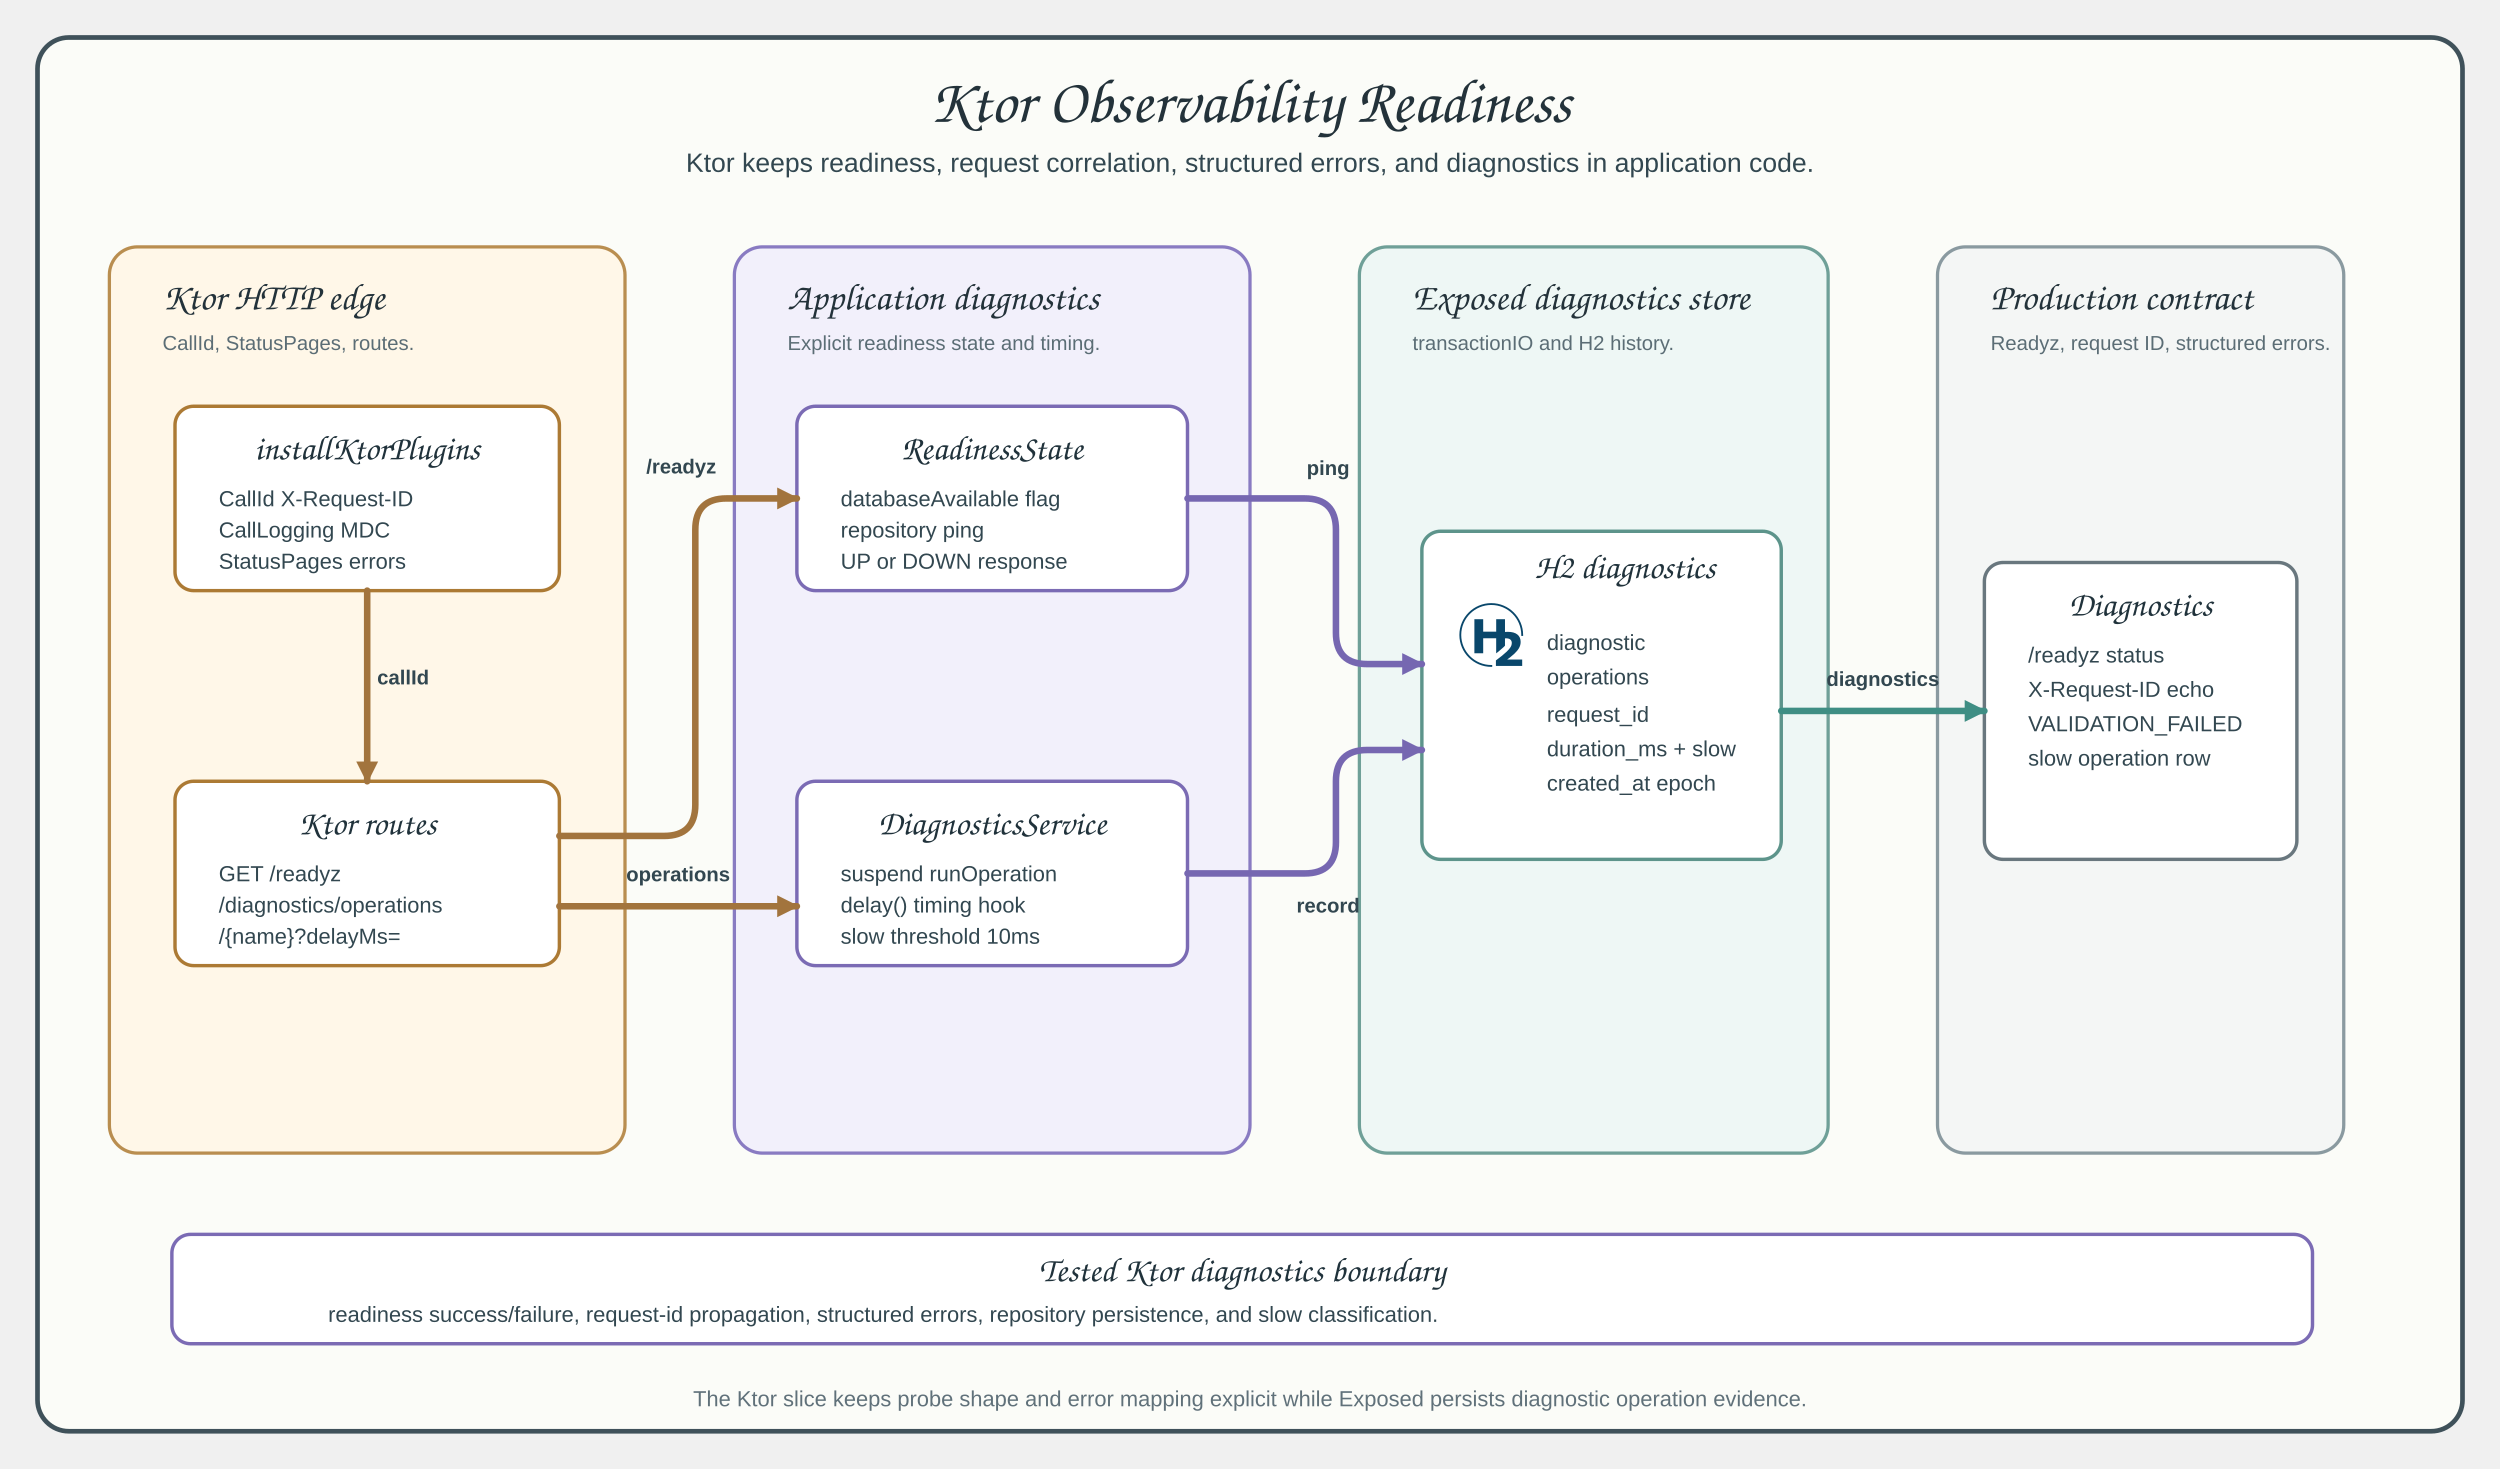
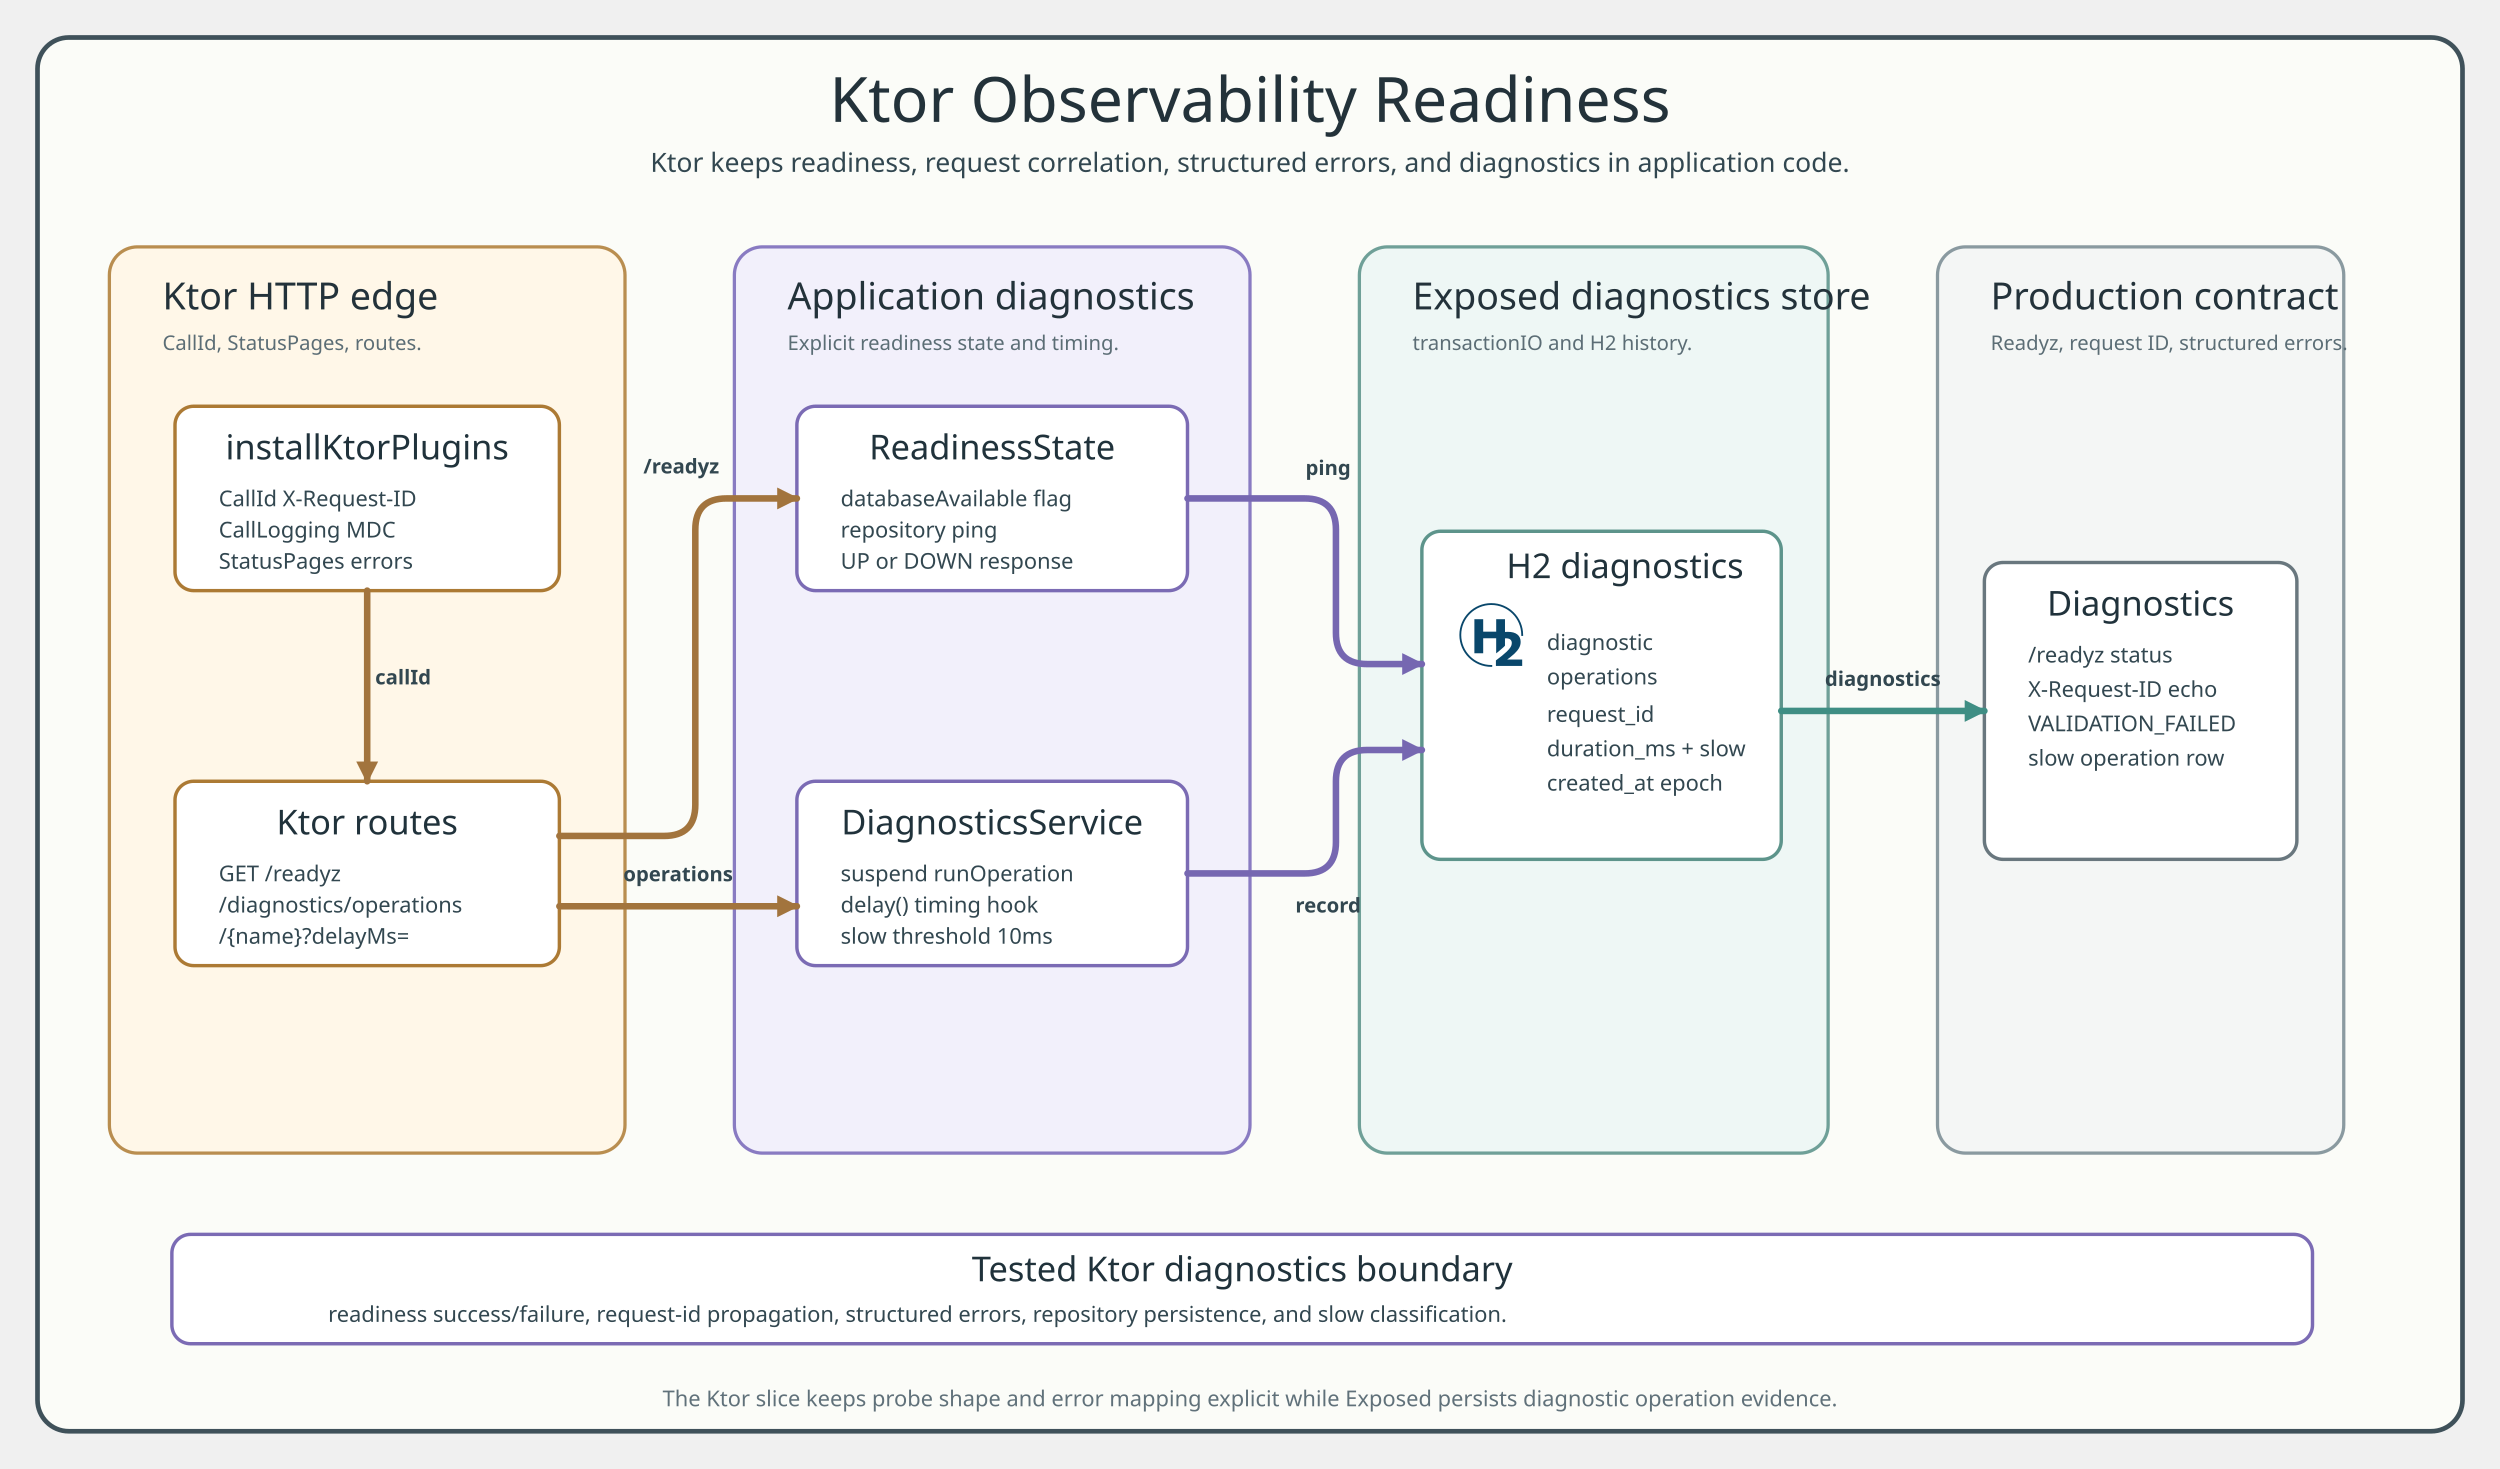
<svg xmlns="http://www.w3.org/2000/svg" width="1600" height="940" viewBox="0 0 1600 940" role="img" aria-labelledby="title desc">
  <defs>
    <style>
      text { letter-spacing: 0; }
-       .title { font-family: "Architects Daughter", "Comic Sans MS", cursive; font-size: 40px; fill: #23323a; }
-       .subtitle, .laneNote, .cardText, .label, .footer { font-family: "Comic Mono", "Comic Sans MS", Arial, sans-serif; fill: #324750; }
+       .title { font-family: "Architects Daughter"; font-size: 40px; fill: #23323a; }
+       .subtitle, .laneNote, .cardText, .label, .footer { font-family: "Comic Mono"; fill: #324750; }
      .subtitle { font-size: 17px; }
-       .laneTitle { font-family: "Architects Daughter", "Comic Sans MS", cursive; font-size: 24px; fill: #23323a; }
+       .laneTitle { font-family: "Architects Daughter"; font-size: 24px; fill: #23323a; }
      .laneNote { font-size: 13px; fill: #5b6d75; }
-       .cardTitle { font-family: "Architects Daughter", "Comic Sans MS", cursive; font-size: 22px; fill: #20323b; }
+       .cardTitle { font-family: "Architects Daughter"; font-size: 22px; fill: #20323b; }
      .cardText { font-size: 14px; }
      .label { font-size: 13px; font-weight: 700; }
      .footer { font-size: 14px; fill: #60717a; }
      .canvas { fill: #fbfcf8; stroke: #3f515a; stroke-width: 3; }
      .lane { stroke-width: 2.1; }
      .laneHttp { fill: #fff7e8; stroke: #b98e50; }
      .laneKtor { fill: #f2f0fb; stroke: #897bc2; }
      .laneStore { fill: #eef7f5; stroke: #6fa098; }
      .laneContract { fill: #f4f6f5; stroke: #8a9aa0; }
      .card { fill: #ffffff; stroke-width: 2.2; }
      .httpCard { stroke: #ac7a34; }
      .ktorCard { stroke: #7b6bb4; }
      .storeCard { stroke: #5d948b; }
      .contractCard { stroke: #69777e; }
      .flowHttp { fill: none; stroke: #a2743d; stroke-width: 4.2; stroke-linecap: round; stroke-linejoin: round; marker-end: url(#arrowHttp); }
      .flowKtor { fill: none; stroke: #7667b1; stroke-width: 4.2; stroke-linecap: round; stroke-linejoin: round; marker-end: url(#arrowKtor); }
      .flowStore { fill: none; stroke: #3f8e84; stroke-width: 4.2; stroke-linecap: round; stroke-linejoin: round; marker-end: url(#arrowStore); }
      .flowContract { fill: none; stroke: #69777e; stroke-width: 4.2; stroke-linecap: round; stroke-linejoin: round; marker-end: url(#arrowContract); }
    </style>
    <marker id="arrowHttp" markerUnits="userSpaceOnUse" markerWidth="14" markerHeight="14" viewBox="0 0 10 10" refX="9" refY="5" orient="auto">
      <path d="M 0 0 L 10 5 L 0 10 Z" fill="#a2743d" stroke="#a2743d" stroke-width="0" stroke-dasharray="none" style="stroke-dasharray:none!important" />
    </marker>
    <marker id="arrowKtor" markerUnits="userSpaceOnUse" markerWidth="14" markerHeight="14" viewBox="0 0 10 10" refX="9" refY="5" orient="auto">
      <path d="M 0 0 L 10 5 L 0 10 Z" fill="#7667b1" stroke="#7667b1" stroke-width="0" stroke-dasharray="none" style="stroke-dasharray:none!important" />
    </marker>
    <marker id="arrowStore" markerUnits="userSpaceOnUse" markerWidth="14" markerHeight="14" viewBox="0 0 10 10" refX="9" refY="5" orient="auto">
      <path d="M 0 0 L 10 5 L 0 10 Z" fill="#3f8e84" stroke="#3f8e84" stroke-width="0" stroke-dasharray="none" style="stroke-dasharray:none!important" />
    </marker>
    <marker id="arrowContract" markerUnits="userSpaceOnUse" markerWidth="14" markerHeight="14" viewBox="0 0 10 10" refX="9" refY="5" orient="auto">
      <path d="M 0 0 L 10 5 L 0 10 Z" fill="#69777e" stroke="#69777e" stroke-width="0" stroke-dasharray="none" style="stroke-dasharray:none!important" />
    </marker>
  </defs>
  <rect x="24" y="24" width="1552" height="892" rx="20" class="canvas" />
  <text x="800" y="78" text-anchor="middle" class="title">Ktor Observability Readiness</text>
  <text x="800" y="110" text-anchor="middle" class="subtitle">Ktor keeps readiness, request correlation, structured errors, and diagnostics in application code.</text>
  <rect x="70" y="158" width="330" height="580" rx="18" class="lane laneHttp" />
  <text x="104" y="198" class="laneTitle">Ktor HTTP edge</text>
  <text x="104" y="224" class="laneNote">CallId, StatusPages, routes.</text>
  <rect x="470" y="158" width="330" height="580" rx="18" class="lane laneKtor" />
  <text x="504" y="198" class="laneTitle">Application diagnostics</text>
  <text x="504" y="224" class="laneNote">Explicit readiness state and timing.</text>
  <rect x="870" y="158" width="300" height="580" rx="18" class="lane laneStore" />
  <text x="904" y="198" class="laneTitle">Exposed diagnostics store</text>
  <text x="904" y="224" class="laneNote">transactionIO and H2 history.</text>
  <rect x="1240" y="158" width="260" height="580" rx="18" class="lane laneContract" />
  <text x="1274" y="198" class="laneTitle">Production contract</text>
  <text x="1274" y="224" class="laneNote">Readyz, request ID, structured errors.</text>
  <rect id="plugins" x="112" y="260" width="246" height="118" rx="12" class="card httpCard" />
  <text x="235" y="294" text-anchor="middle" class="cardTitle">installKtorPlugins</text>
  <text x="140" y="324" class="cardText">CallId X-Request-ID</text>
  <text x="140" y="344" class="cardText">CallLogging MDC</text>
  <text x="140" y="364" class="cardText">StatusPages errors</text>
  <rect id="routes" x="112" y="500" width="246" height="118" rx="12" class="card httpCard" />
  <text x="235" y="534" text-anchor="middle" class="cardTitle">Ktor routes</text>
  <text x="140" y="564" class="cardText">GET /readyz</text>
  <text x="140" y="584" class="cardText">/diagnostics/operations</text>
  <text x="140" y="604" class="cardText">/{name}?delayMs=</text>
  <rect id="readiness" x="510" y="260" width="250" height="118" rx="12" class="card ktorCard" />
  <text x="635" y="294" text-anchor="middle" class="cardTitle">ReadinessState</text>
  <text x="538" y="324" class="cardText">databaseAvailable flag</text>
  <text x="538" y="344" class="cardText">repository ping</text>
  <text x="538" y="364" class="cardText">UP or DOWN response</text>
  <rect id="service" x="510" y="500" width="250" height="118" rx="12" class="card ktorCard" />
  <text x="635" y="534" text-anchor="middle" class="cardTitle">DiagnosticsService</text>
  <text x="538" y="564" class="cardText">suspend runOperation</text>
  <text x="538" y="584" class="cardText">delay() timing hook</text>
  <text x="538" y="604" class="cardText">slow threshold 10ms</text>
  <rect id="store" x="910" y="340" width="230" height="210" rx="12" class="card storeCard" />
  <g data-bluetape4k-icon="h2" transform="translate(934 386) scale(1.7)">
    <path fill="#09476B" d="M17.17 13.27c.14-.015.28-.023.416-.023.7 0 1.228.159 1.599.469.37.314.555.756.555 1.334a2.861 2.861 0 0 1-.43 1.455c-.291.492-.775 1.066-1.46 1.727-.453.446-1.061.976-1.821 1.592a48.02 48.02 0 0 1-2.275 1.742v2.083h9.895V21.24H17.99c.219-.159.59-.435 1.11-.832.519-.4 1.033-.835 1.55-1.311.817-.76 1.425-1.5 1.822-2.215a4.624 4.624 0 0 0 .597-2.268c0-1.213-.416-2.154-1.247-2.815-.828-.662-2.033-.994-3.613-.994-.344 0-.692.015-1.036.049V6.04H13.86v4.701H8.965V6.04H5.65v12.846h3.315v-5.661h4.89v5.661h.039c.31-.242.623-.487.933-.74a28.564 28.564 0 0 0 1.826-1.588 14.854 14.854 0 0 0 .517-.529zM12.011 23.3A11.327 11.327 0 0 1 .7 11.99 11.305 11.305 0 0 1 12.011.699a11.286 11.286 0 0 1 11.29 11.29v.351H24v-.351A11.985 11.985 0 0 0 12.011 0 12.008 12.008 0 0 0 0 11.989 12.026 12.026 0 0 0 12.011 24h.352v-.7z" />
  </g>
  <text x="1040" y="370" text-anchor="middle" class="cardTitle">H2 diagnostics</text>
  <text x="990" y="416" class="cardText">diagnostic</text>
  <text x="990" y="438" class="cardText">operations</text>
  <text x="990" y="462" class="cardText">request_id</text>
  <text x="990" y="484" class="cardText">duration_ms + slow</text>
  <text x="990" y="506" class="cardText">created_at epoch</text>
  <rect id="contract" x="1270" y="360" width="200" height="190" rx="12" class="card contractCard" />
  <text x="1370" y="394" text-anchor="middle" class="cardTitle">Diagnostics</text>
  <text x="1298" y="424" class="cardText">/readyz status</text>
  <text x="1298" y="446" class="cardText">X-Request-ID echo</text>
  <text x="1298" y="468" class="cardText">VALIDATION_FAILED</text>
  <text x="1298" y="490" class="cardText">slow operation row</text>
  <rect id="tests" x="110" y="790" width="1370" height="70" rx="12" class="card ktorCard" />
  <text x="795" y="820" text-anchor="middle" class="cardTitle">Tested Ktor diagnostics boundary</text>
  <text x="210" y="846" class="cardText">readiness success/failure, request-id propagation, structured errors, repository persistence, and slow classification.</text>
  <path id="flow-plugins-routes" data-connector="flow-plugins-routes" d="M 235 378 V 500" class="flowHttp" />
  <path id="flow-routes-readiness" data-connector="flow-routes-readiness" d="M 358 535 H 425 Q 445 535 445 515 L 445 339 Q 445 319 465 319 L 510 319" class="flowHttp" />
  <path id="flow-routes-service" data-connector="flow-routes-service" d="M 358 580 H 510" class="flowHttp" />
  <path id="flow-readiness-store" data-connector="flow-readiness-store" d="M 760 319 H 835 Q 855 319 855 339 L 855 405 Q 855 425 875 425 L 910 425" class="flowKtor" />
  <path id="flow-service-store" data-connector="flow-service-store" d="M 760 559 H 835 Q 855 559 855 539 L 855 500 Q 855 480 875 480 L 910 480" class="flowKtor" />
  <path id="flow-store-contract" data-connector="flow-store-contract" d="M 1140 455 H 1270" class="flowStore" />
  <text x="258" y="438" text-anchor="middle" class="label">callId</text>
  <text x="436" y="303" text-anchor="middle" class="label">/readyz</text>
  <text x="434" y="564" text-anchor="middle" class="label">operations</text>
  <text x="850" y="304" text-anchor="middle" class="label">ping</text>
  <text x="850" y="584" text-anchor="middle" class="label">record</text>
  <text x="1205" y="439" text-anchor="middle" class="label">diagnostics</text>
  <text x="800" y="900" text-anchor="middle" class="footer">The Ktor slice keeps probe shape and error mapping explicit while Exposed persists diagnostic operation evidence.</text>
</svg>
